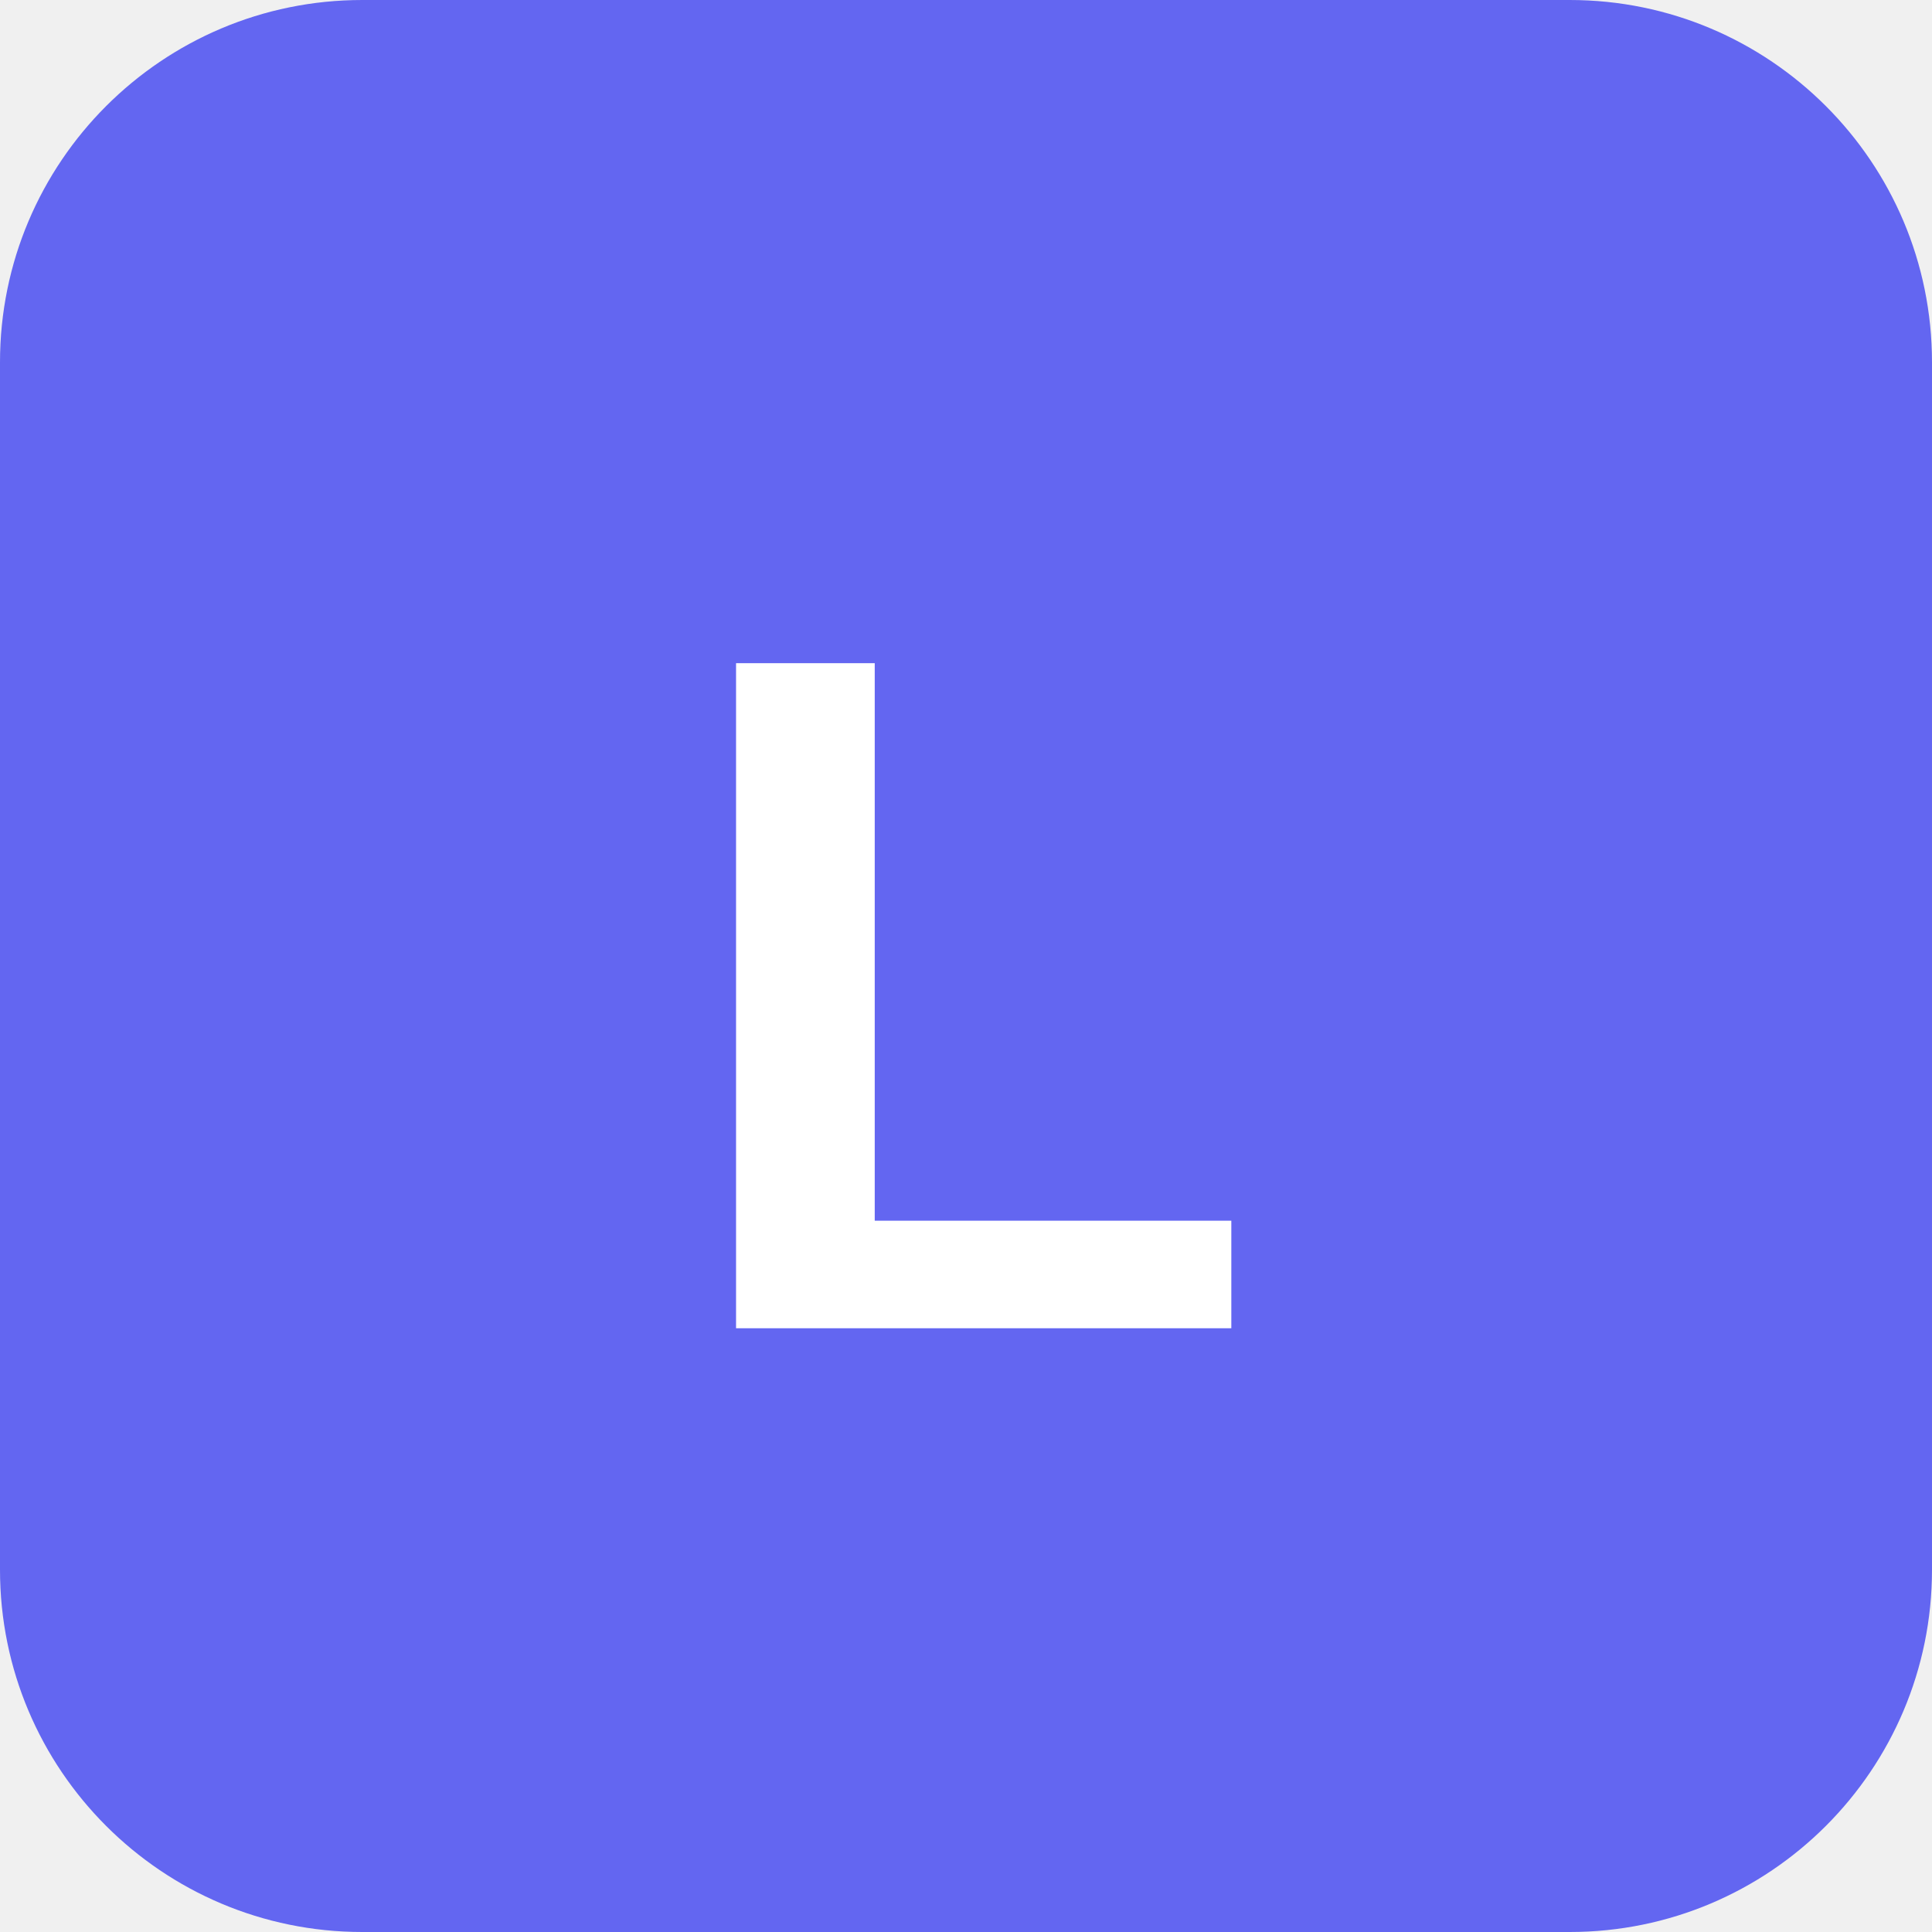
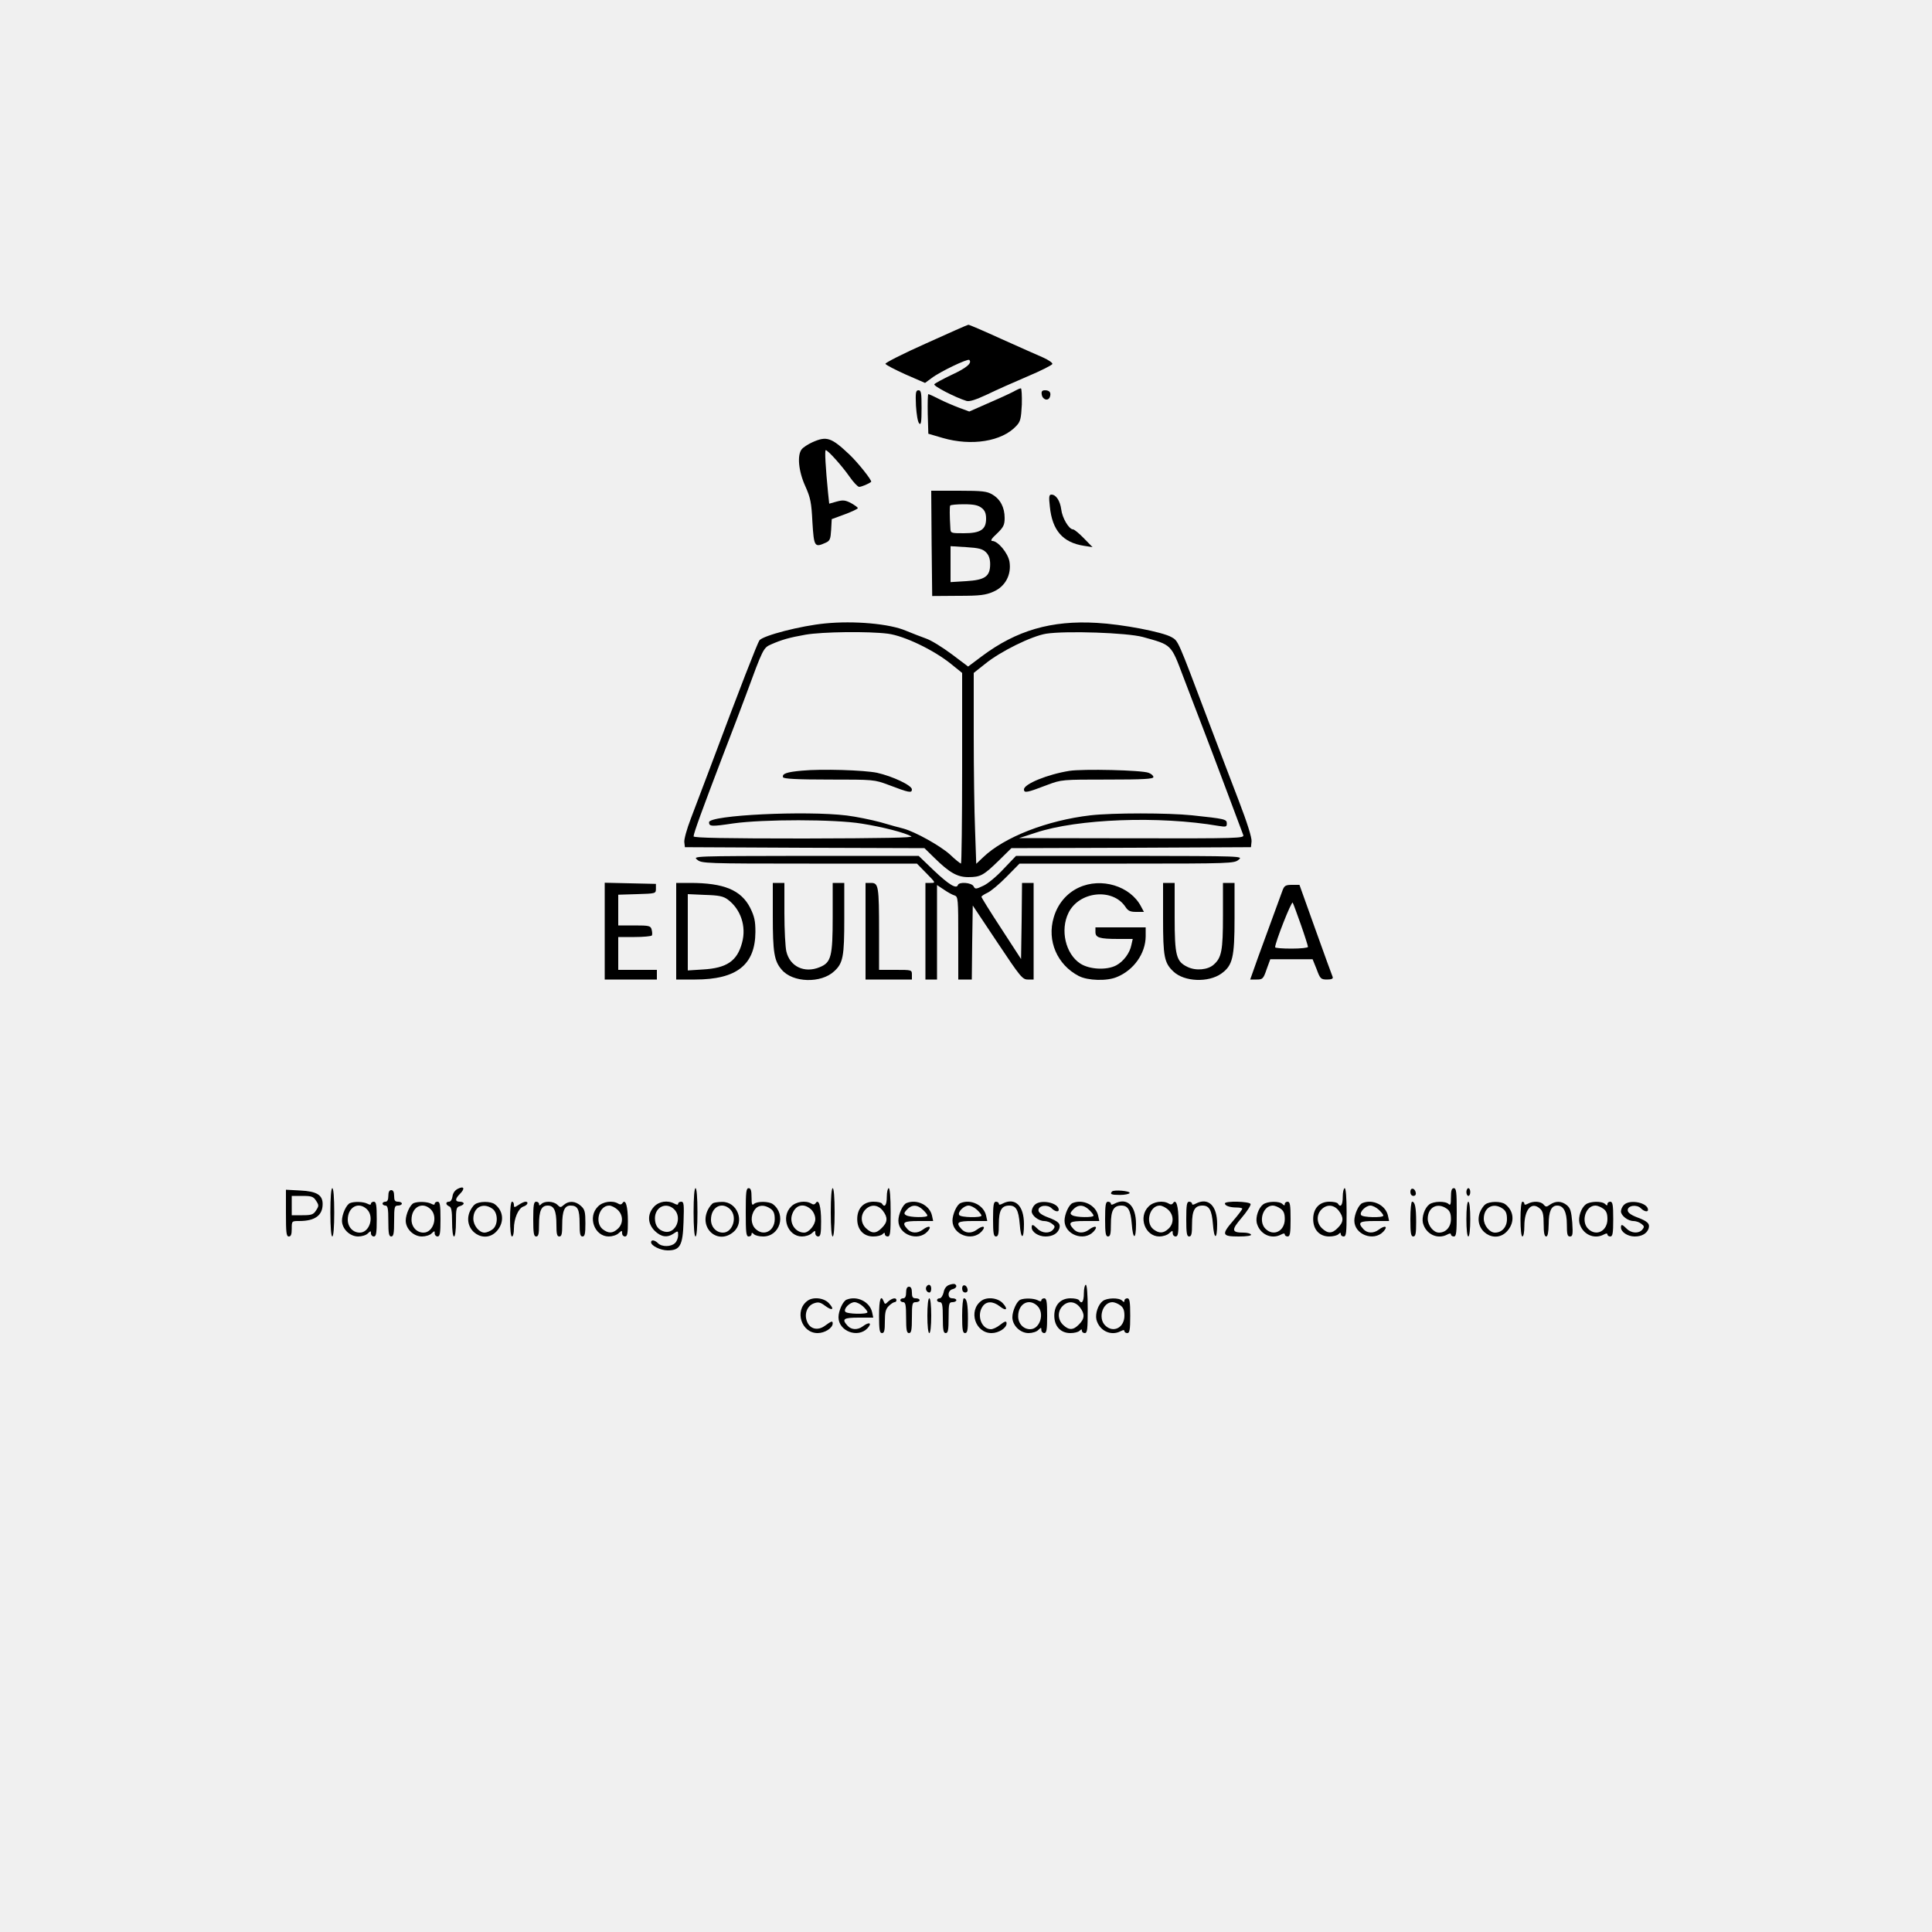
- <svg xmlns="http://www.w3.org/2000/svg" viewBox="0 0 32 32">
-   <rect width="32" height="32" rx="6" fill="#6366F1" />
-   <text x="16" y="22" font-family="Arial" font-size="16" font-weight="bold" fill="white" text-anchor="middle">L</text>
+ <svg xmlns="http://www.w3.org/2000/svg" version="1.0" width="1000pt" height="1000pt" viewBox="0 0 1000 1000" preserveAspectRatio="xMidYMid meet">
+   <g transform="translate(0,1000) scale(0.1,-0.1)" fill="#000000" stroke="none">
+     <path d="M4792 8222 c-117 -52 -211 -100 -209 -105 2 -6 49 -30 104 -55 l101 -44 34 25 c41 32 187 102 195 94 16 -16 -15 -42 -91 -77 -46 -22 -87 -44 -90 -49 -6 -9 108 -68 166 -86 15 -5 47 5 107 33 47 23 142 65 210 94 69 29 126 58 128 64 2 6 -20 21 -49 34 -29 12 -126 56 -216 96 -90 41 -166 74 -170 73 -4 0 -103 -44 -220 -97z" />
+     <path d="M5255 7978 c-11 -7 -69 -34 -129 -60 l-109 -48 -54 20 c-29 11 -76 31 -103 45 -27 14 -52 25 -55 25 -3 0 -4 -46 -3 -102 l3 -103 75 -22 c149 -43 306 -18 380 62 22 23 25 37 29 111 1 46 -1 84 -5 84 -5 0 -18 -6 -29 -12z" />
+     <path d="M4741 7900 c3 -45 9 -84 17 -92 9 -9 12 7 12 80 0 78 -2 92 -16 92 -14 0 -16 -12 -13 -80z" />
+     <path d="M5392 7958 c4 -27 33 -36 42 -13 8 22 -1 35 -25 35 -15 0 -20 -6 -17 -22z" />
+     <path d="M4205 7711 c-22 -10 -47 -26 -55 -36 -25 -30 -17 -114 18 -191 27 -60 32 -85 37 -186 8 -129 11 -133 69 -107 22 10 25 19 28 67 l3 55 68 25 c37 14 67 28 67 32 0 4 -16 15 -35 26 -29 15 -41 17 -74 8 l-39 -11 -6 56 c-13 132 -18 221 -12 221 11 0 84 -81 123 -137 20 -29 43 -53 50 -53 12 0 50 16 62 26 6 6 -67 98 -111 140 -95 90 -119 98 -193 65z" />
+     <path d="M4822 7188 l3 -273 135 1 c115 0 142 4 183 22 61 27 93 88 82 155 -8 45 -60 107 -89 107 -11 0 -4 13 24 38 34 33 40 45 40 81 0 54 -22 97 -63 121 -28 17 -51 20 -175 20 l-142 0 2 -272z m259 183 c17 -13 23 -29 23 -56 0 -56 -29 -75 -115 -75 -68 0 -69 0 -70 28 -4 64 -4 107 -1 115 2 4 34 7 71 7 52 0 74 -5 92 -19z m22 -229 c15 -15 22 -34 22 -62 0 -64 -27 -82 -124 -88 l-81 -5 0 93 0 93 81 -5 c65 -4 84 -9 102 -26z" />
+     <path d="M5434 7378 c12 -123 67 -186 176 -203 l45 -7 -45 46 c-24 25 -50 46 -56 46 -21 0 -56 59 -61 103 -6 45 -27 77 -51 77 -12 0 -14 -11 -8 -62z" />
+     <path d="M4270 6773 c-125 -12 -318 -62 -339 -87 -9 -11 -101 -246 -256 -661 -35 -93 -80 -212 -100 -264 -20 -52 -35 -106 -33 -120 l3 -26 620 -3 620 -2 50 -49 c79 -78 120 -101 177 -101 63 0 79 9 158 86 l65 64 620 2 620 3 3 30 c2 19 -23 98 -66 210 -38 99 -111 290 -162 425 -155 411 -151 402 -186 422 -46 27 -256 67 -387 74 -235 14 -416 -39 -594 -172 l-72 -54 -85 64 c-47 35 -106 72 -133 81 -26 9 -73 28 -103 40 -85 37 -271 53 -420 38z m326 -53 c84 -11 237 -84 327 -157 l57 -46 0 -494 c0 -271 -3 -493 -6 -493 -3 0 -30 21 -58 48 -52 46 -178 116 -239 133 -18 4 -71 19 -119 33 -48 13 -127 29 -175 35 -212 26 -713 2 -713 -35 0 -22 12 -23 125 -6 156 22 525 22 665 -1 108 -17 224 -47 257 -66 13 -7 -146 -10 -554 -11 -404 0 -573 3 -573 11 0 16 47 144 150 414 51 132 105 274 120 315 90 245 91 247 132 265 55 24 93 35 178 50 88 15 325 18 426 5z m1319 -17 c151 -42 145 -35 210 -207 31 -83 77 -200 100 -261 23 -60 79 -207 123 -325 44 -118 84 -223 87 -232 7 -17 -24 -18 -576 -17 l-584 1 86 28 c216 72 639 88 947 35 38 -6 42 -5 42 13 0 22 -11 24 -180 42 -125 13 -411 13 -525 0 -225 -26 -448 -113 -556 -217 l-36 -34 -6 173 c-4 95 -7 317 -7 494 l0 321 58 46 c79 65 242 145 317 157 104 16 419 5 500 -17z" />
+     <path d="M4150 6011 c-79 -7 -103 -16 -97 -34 2 -8 73 -12 238 -12 233 0 234 0 309 -28 105 -40 120 -43 120 -23 0 21 -100 68 -180 86 -67 14 -287 21 -390 11z" />
+     <path d="M5535 6010 c-113 -18 -235 -68 -235 -96 0 -20 16 -17 120 23 75 28 76 28 313 28 185 0 237 3 237 13 0 7 -11 17 -25 22 -36 14 -339 21 -410 10z" />
+     <path d="M3609 5550 c22 -19 41 -20 580 -20 l557 0 49 -50 c48 -49 49 -50 22 -50 l-27 0 0 -250 0 -250 30 0 30 0 0 245 0 244 36 -24 c19 -13 44 -27 55 -30 18 -6 19 -18 19 -221 l0 -214 35 0 35 0 2 191 3 192 128 -192 c118 -177 129 -191 157 -191 l30 0 0 250 0 250 -30 0 -30 0 -2 -197 -3 -197 -102 157 c-57 87 -103 161 -103 165 0 4 14 13 31 21 16 7 61 44 98 82 l68 69 555 0 c538 0 557 1 579 20 24 19 22 19 -564 20 l-588 0 -65 -68 c-35 -38 -82 -77 -105 -87 -38 -18 -42 -18 -50 -2 -11 19 -75 24 -81 6 -7 -22 -47 2 -125 76 l-78 75 -585 0 c-583 -1 -585 -1 -561 -20z" />
+     <path d="M3130 5180 l0 -250 135 0 135 0 0 25 0 25 -100 0 -100 0 0 85 0 85 84 0 c47 0 87 4 90 8 3 5 2 18 -1 30 -5 20 -12 22 -89 22 l-84 0 0 80 0 79 98 3 c96 3 97 3 97 28 l0 25 -132 3 -133 3 0 -251z" />
+     <path d="M3500 5180 l0 -250 98 0 c215 0 311 76 312 246 0 57 -5 80 -27 125 -47 92 -136 129 -310 129 l-73 0 0 -250z m267 164 c67 -50 97 -139 74 -223 -25 -95 -79 -132 -203 -139 l-78 -5 0 198 0 197 89 -4 c72 -2 95 -7 118 -24z" />
+     <path d="M4000 5258 c0 -187 7 -232 46 -277 57 -68 204 -72 272 -8 46 42 52 77 52 273 l0 184 -30 0 -30 0 0 -175 c0 -206 -8 -237 -67 -261 -79 -33 -155 3 -173 82 -5 21 -10 110 -10 197 l0 157 -30 0 -30 0 0 -172z" />
+     <path d="M4480 5180 l0 -250 120 0 120 0 0 25 c0 25 -1 25 -85 25 l-85 0 0 194 c0 239 -3 256 -41 256 l-29 0 0 -250z" />
+     <path d="M5584 5406 c-63 -29 -110 -85 -130 -155 -36 -120 18 -245 130 -303 47 -24 146 -27 197 -5 88 36 148 122 149 210 l0 47 -130 0 -130 0 0 -24 c0 -29 20 -36 119 -36 l74 0 -7 -31 c-8 -42 -41 -86 -79 -106 -50 -26 -139 -21 -186 10 -76 50 -104 173 -61 261 54 113 230 132 296 31 13 -20 25 -25 55 -25 l40 0 -15 28 c-55 106 -206 152 -322 98z" />
+     <path d="M6020 5246 c0 -198 6 -230 54 -275 56 -53 181 -58 248 -10 58 42 68 82 68 287 l0 182 -30 0 -30 0 0 -170 c0 -180 -7 -217 -48 -253 -30 -27 -92 -33 -135 -12 -59 28 -67 58 -67 259 l0 176 -30 0 -30 0 0 -184z" />
+     <path d="M6639 5393 c-11 -29 -59 -161 -128 -350 l-40 -113 33 0 c31 0 35 3 52 53 l19 52 110 0 109 0 21 -52 c18 -49 22 -53 54 -53 22 0 32 4 29 13 -3 6 -43 117 -89 245 l-83 232 -38 0 c-33 0 -40 -4 -49 -27z m95 -181 c20 -57 36 -108 36 -113 0 -5 -38 -9 -85 -9 -47 0 -85 3 -85 7 0 25 85 241 91 231 4 -7 23 -60 43 -116z" />
+     <path d="M2370 3847 c-16 -8 -26 -23 -28 -40 -2 -15 -9 -27 -18 -27 -19 0 -18 -16 1 -24 11 -4 15 -23 15 -81 0 -43 4 -75 10 -75 6 0 10 32 10 76 0 67 2 76 20 81 11 3 20 9 20 14 0 5 -9 9 -20 9 -26 0 -25 15 1 41 27 27 21 42 -11 26z" />
+     <path d="M1710 3725 c0 -77 4 -125 10 -125 6 0 10 48 10 125 0 77 -4 125 -10 125 -6 0 -10 -48 -10 -125z" />
+     <path d="M3590 3725 c0 -77 4 -125 10 -125 6 0 10 48 10 125 0 77 -4 125 -10 125 -6 0 -10 -48 -10 -125z" />
+     <path d="M3860 3725 c0 -104 2 -125 15 -125 8 0 15 5 15 12 0 9 3 9 12 0 7 -7 28 -12 48 -12 87 0 121 113 51 167 -21 16 -84 16 -99 1 -9 -9 -12 -2 -12 35 0 35 -4 47 -15 47 -13 0 -15 -21 -15 -125z m128 19 c16 -11 22 -25 22 -54 0 -62 -58 -92 -100 -50 -24 24 -26 67 -4 98 18 26 50 28 82 6z" />
+     <path d="M4300 3725 c0 -77 4 -125 10 -125 6 0 10 48 10 125 0 77 -4 125 -10 125 -6 0 -10 -48 -10 -125z" />
+     <path d="M4590 3805 c0 -42 -11 -58 -25 -35 -3 6 -23 10 -44 10 -52 0 -84 -35 -84 -90 0 -55 33 -90 83 -90 20 0 41 5 48 12 9 9 12 9 12 0 0 -7 7 -12 15 -12 13 0 15 21 15 125 0 77 -4 125 -10 125 -5 0 -10 -20 -10 -45z m-21 -71 c27 -35 26 -59 -4 -89 -30 -31 -52 -31 -82 -3 -29 27 -30 71 -3 98 28 28 64 25 89 -6z" />
+     <path d="M6950 3805 c0 -42 -11 -58 -25 -35 -3 6 -23 10 -44 10 -52 0 -84 -35 -84 -90 0 -55 33 -90 83 -90 20 0 41 5 48 12 9 9 12 9 12 0 0 -7 7 -12 15 -12 13 0 15 21 15 125 0 77 -4 125 -10 125 -5 0 -10 -20 -10 -45z m-21 -71 c27 -35 26 -59 -4 -89 -30 -31 -52 -31 -82 -3 -29 27 -30 71 -3 98 28 28 64 25 89 -6z" />
+     <path d="M7300 3831 c0 -12 6 -21 16 -21 9 0 14 7 12 17 -5 25 -28 28 -28 4z" />
+     <path d="M7510 3803 c0 -37 -3 -44 -12 -35 -16 16 -78 15 -100 -2 -24 -18 -40 -65 -33 -96 15 -58 75 -87 126 -60 13 7 19 7 19 0 0 -5 7 -10 15 -10 13 0 15 21 15 125 0 104 -2 125 -15 125 -11 0 -15 -12 -15 -47z m-22 -59 c16 -11 22 -25 22 -54 0 -41 -26 -70 -62 -70 -28 0 -58 37 -58 72 0 59 50 86 98 52z" />
+     <path d="M7590 3830 c0 -11 5 -20 10 -20 6 0 10 9 10 20 0 11 -4 20 -10 20 -5 0 -10 -9 -10 -20z" />
+     <path d="M1480 3721 c0 -101 2 -121 15 -121 11 0 15 11 15 40 0 40 0 40 39 40 81 0 121 29 121 88 0 47 -31 66 -116 70 l-74 4 0 -121z m156 64 c15 -23 15 -27 0 -50 -14 -22 -24 -25 -71 -25 l-55 0 0 50 0 50 55 0 c47 0 57 -3 71 -25z" />
+     <path d="M2010 3810 c0 -20 -5 -30 -15 -30 -8 0 -15 -4 -15 -10 0 -5 7 -10 15 -10 12 0 15 -16 15 -80 0 -64 3 -80 15 -80 12 0 15 16 15 80 0 73 2 80 20 80 11 0 20 5 20 10 0 6 -9 10 -20 10 -16 0 -20 7 -20 30 0 20 -5 30 -15 30 -10 0 -15 -10 -15 -30z" />
+     <path d="M5756 3833 c-13 -14 -4 -18 41 -18 25 0 48 5 50 10 3 11 -81 18 -91 8z" />
+     <path d="M1812 3773 c-19 -7 -42 -58 -42 -91 0 -42 40 -82 84 -82 19 0 42 7 50 16 15 14 16 14 16 0 0 -9 7 -16 15 -16 12 0 15 17 15 90 0 73 -3 90 -15 90 -8 0 -15 -5 -15 -10 0 -7 -6 -7 -19 0 -20 10 -66 12 -89 3z m88 -33 c38 -38 13 -120 -38 -120 -35 0 -62 29 -62 67 0 66 57 96 100 53z" />
+     <path d="M2142 3773 c-19 -7 -42 -58 -42 -91 0 -42 40 -82 84 -82 19 0 42 7 50 16 15 14 16 14 16 0 0 -9 7 -16 15 -16 12 0 15 17 15 90 0 73 -3 90 -15 90 -8 0 -15 -5 -15 -10 0 -7 -6 -7 -19 0 -20 10 -66 12 -89 3z m88 -33 c38 -38 13 -120 -38 -120 -35 0 -62 29 -62 67 0 66 57 96 100 53z" />
+     <path d="M2458 3766 c-10 -7 -22 -26 -28 -41 -36 -95 80 -171 144 -94 37 44 32 102 -13 136 -21 16 -82 16 -103 -1z m90 -22 c31 -21 31 -87 0 -108 -12 -9 -30 -16 -40 -16 -28 0 -58 37 -58 72 0 59 50 86 98 52z" />
+     <path d="M2640 3690 c0 -53 4 -90 10 -90 6 0 10 18 10 40 0 53 23 106 49 115 22 7 29 25 11 25 -6 0 -22 -7 -35 -16 -23 -15 -25 -15 -25 0 0 9 -4 16 -10 16 -6 0 -10 -37 -10 -90z" />
+     <path d="M2760 3690 c0 -73 3 -90 15 -90 12 0 15 13 15 61 0 72 12 99 45 99 33 0 45 -27 45 -99 0 -48 3 -61 15 -61 12 0 15 13 15 61 0 71 12 99 43 99 37 0 47 -19 47 -92 0 -54 3 -68 15 -68 12 0 15 14 15 68 0 59 -3 72 -23 90 -28 26 -63 28 -88 6 -17 -15 -19 -15 -34 0 -19 19 -66 21 -83 4 -9 -9 -12 -9 -12 0 0 7 -7 12 -15 12 -12 0 -15 -17 -15 -90z" />
+     <path d="M3095 3755 c-55 -54 -18 -155 56 -155 18 0 41 7 51 17 17 15 18 15 18 0 0 -10 7 -17 15 -17 12 0 15 15 15 78 0 77 -12 119 -28 95 -5 -8 -13 -9 -22 -3 -29 18 -80 11 -105 -15z m102 -17 c29 -27 30 -71 1 -98 -27 -25 -49 -25 -79 -2 -42 35 -18 122 34 122 12 0 31 -10 44 -22z" />
+     <path d="M3385 3754 c-35 -38 -34 -87 4 -125 33 -32 65 -37 99 -13 21 14 22 14 22 -10 0 -13 -7 -32 -16 -40 -20 -20 -68 -21 -88 -1 -17 17 -36 20 -36 5 0 -18 49 -42 86 -42 64 0 78 25 82 147 3 91 2 105 -12 105 -9 0 -16 -5 -16 -10 0 -7 -6 -7 -19 0 -36 19 -80 12 -106 -16z m105 -14 c43 -43 7 -128 -50 -115 -33 8 -50 32 -50 69 0 59 59 87 100 46z" />
+     <path d="M3692 3773 c-7 -3 -19 -18 -27 -33 -50 -97 51 -186 132 -116 60 52 19 157 -60 155 -18 0 -38 -3 -45 -6z m88 -33 c38 -38 13 -120 -38 -120 -35 0 -62 29 -62 67 0 66 57 96 100 53z" />
+     <path d="M4095 3755 c-55 -54 -18 -155 56 -155 18 0 41 7 51 17 17 15 18 15 18 0 0 -10 7 -17 15 -17 12 0 15 15 15 78 0 77 -12 119 -28 95 -5 -8 -13 -9 -22 -3 -29 18 -80 11 -105 -15z m103 -15 c13 -12 22 -33 22 -50 0 -30 -33 -70 -58 -70 -46 0 -79 51 -61 97 18 48 60 57 97 23z" />
+     <path d="M4692 3773 c-19 -7 -42 -58 -42 -91 0 -72 100 -110 150 -57 26 28 9 35 -24 10 -27 -20 -59 -19 -79 3 -32 35 -21 42 58 42 l75 0 -6 28 c-12 54 -78 87 -132 65z m85 -35 c13 -12 23 -25 23 -30 0 -11 -91 -10 -110 2 -12 7 -12 12 4 29 25 27 54 27 83 -1z" />
+     <path d="M4972 3773 c-19 -7 -42 -58 -42 -91 0 -72 100 -110 150 -57 26 28 9 35 -24 10 -27 -20 -59 -19 -79 3 -32 35 -21 42 58 42 l75 0 -6 28 c-12 54 -78 87 -132 65z m85 -35 c13 -12 23 -25 23 -30 0 -12 -108 -10 -115 3 -10 15 24 49 48 49 12 0 31 -10 44 -22z" />
+     <path d="M5140 3690 c0 -73 3 -90 15 -90 12 0 15 14 15 64 0 71 14 96 54 96 35 0 48 -23 54 -95 6 -83 22 -84 22 -1 0 96 -46 140 -111 106 -13 -7 -19 -7 -19 0 0 5 -7 10 -15 10 -12 0 -15 -17 -15 -90z" />
+     <path d="M5356 3764 c-9 -8 -16 -24 -16 -34 0 -22 36 -50 65 -50 12 0 30 -6 40 -14 16 -12 17 -16 6 -30 -18 -22 -57 -20 -81 4 -23 23 -30 25 -30 7 0 -24 35 -47 71 -47 37 0 63 15 72 41 8 25 -5 38 -59 58 -34 13 -49 25 -49 37 0 25 47 31 68 10 17 -17 37 -21 37 -8 0 37 -94 56 -124 26z" />
+     <path d="M5552 3773 c-19 -7 -42 -58 -42 -91 0 -72 100 -110 150 -57 26 28 9 35 -24 10 -27 -20 -59 -19 -79 3 -32 35 -21 42 58 42 l75 0 -6 28 c-12 54 -78 87 -132 65z m85 -35 c13 -12 23 -25 23 -30 0 -11 -91 -10 -110 2 -12 7 -12 12 4 29 25 27 54 27 83 -1z" />
+     <path d="M5720 3690 c0 -73 3 -90 15 -90 12 0 15 14 15 64 0 71 14 96 54 96 35 0 48 -23 54 -95 6 -83 22 -84 22 -1 0 96 -46 140 -111 106 -13 -7 -19 -7 -19 0 0 5 -7 10 -15 10 -12 0 -15 -17 -15 -90z" />
+     <path d="M5945 3755 c-55 -54 -18 -155 56 -155 18 0 41 7 51 17 17 15 18 15 18 0 0 -10 7 -17 15 -17 12 0 15 15 15 78 0 77 -12 119 -28 95 -5 -8 -13 -9 -22 -3 -29 18 -80 11 -105 -15z m102 -17 c29 -27 30 -71 1 -98 -27 -25 -49 -25 -79 -2 -42 35 -18 122 34 122 12 0 31 -10 44 -22z" />
+     <path d="M6140 3690 c0 -73 3 -90 15 -90 12 0 15 14 15 64 0 71 14 96 54 96 35 0 48 -23 54 -95 6 -83 22 -84 22 -1 0 96 -46 140 -111 106 -13 -7 -19 -7 -19 0 0 5 -7 10 -15 10 -12 0 -15 -17 -15 -90z" />
+     <path d="M6340 3771 c0 -12 26 -21 61 -21 16 0 29 -3 29 -6 0 -4 -20 -31 -45 -60 -64 -74 -61 -84 26 -84 44 0 68 4 64 10 -3 6 -21 10 -38 10 -63 0 -65 13 -10 77 27 32 48 64 46 71 -5 14 -133 17 -133 3z" />
+     <path d="M6538 3766 c-24 -18 -40 -65 -33 -96 15 -58 75 -87 126 -60 13 7 19 7 19 0 0 -5 7 -10 15 -10 12 0 15 17 15 90 0 73 -3 90 -15 90 -8 0 -15 -5 -15 -12 0 -9 -3 -9 -12 0 -16 16 -78 15 -100 -2z m90 -22 c16 -11 22 -25 22 -54 0 -62 -58 -92 -100 -50 -38 38 -13 120 38 120 10 0 28 -7 40 -16z" />
+     <path d="M7052 3773 c-19 -7 -42 -58 -42 -91 0 -72 100 -110 150 -57 26 28 9 35 -24 10 -27 -20 -59 -19 -79 3 -32 35 -21 42 58 42 l75 0 -6 28 c-12 54 -78 87 -132 65z m85 -35 c13 -12 23 -25 23 -30 0 -12 -108 -10 -115 3 -10 15 24 49 48 49 12 0 31 -10 44 -22z" />
+     <path d="M7300 3690 c0 -73 3 -90 15 -90 12 0 15 15 15 74 0 77 -6 106 -21 106 -5 0 -9 -40 -9 -90z" />
+     <path d="M7590 3690 c0 -53 4 -90 10 -90 6 0 10 37 10 90 0 53 -4 90 -10 90 -6 0 -10 -37 -10 -90z" />
+     <path d="M7688 3766 c-10 -7 -22 -26 -28 -41 -36 -95 80 -171 144 -94 37 44 32 102 -13 136 -21 16 -82 16 -103 -1z m90 -22 c16 -11 22 -25 22 -54 0 -41 -26 -70 -62 -70 -28 0 -58 37 -58 72 0 59 50 86 98 52z" />
+     <path d="M7870 3690 c0 -53 4 -90 10 -90 6 0 10 24 10 53 0 88 38 130 81 91 15 -13 19 -31 19 -81 0 -44 4 -63 13 -63 8 0 12 20 13 64 0 67 14 96 44 96 33 0 50 -33 50 -98 0 -51 3 -62 16 -62 14 0 16 10 12 72 -5 59 -10 75 -28 90 -27 22 -58 23 -87 3 -18 -13 -22 -13 -33 0 -14 17 -53 20 -81 5 -13 -7 -19 -7 -19 0 0 5 -4 10 -10 10 -6 0 -10 -37 -10 -90z" />
+     <path d="M8208 3766 c-24 -18 -40 -65 -33 -96 15 -58 75 -87 126 -60 13 7 19 7 19 0 0 -5 7 -10 15 -10 12 0 15 17 15 90 0 73 -3 90 -15 90 -8 0 -15 -5 -15 -12 0 -9 -3 -9 -12 0 -16 16 -78 15 -100 -2z m90 -22 c16 -11 22 -25 22 -54 0 -62 -58 -92 -100 -50 -38 38 -13 120 38 120 10 0 28 -7 40 -16z" />
+     <path d="M8406 3764 c-9 -8 -16 -24 -16 -34 0 -22 36 -50 65 -50 12 0 30 -6 40 -14 16 -12 17 -16 6 -30 -18 -22 -57 -20 -81 4 -23 23 -30 25 -30 7 0 -24 35 -47 71 -47 37 0 63 15 72 41 8 25 -5 38 -59 58 -34 13 -49 25 -49 37 0 25 47 31 68 10 17 -17 37 -21 37 -8 0 37 -94 56 -124 26z" />
+     <path d="M4912 3349 c-14 -5 -25 -20 -28 -39 -4 -16 -13 -30 -20 -30 -8 0 -14 -4 -14 -10 0 -5 7 -10 15 -10 12 0 15 -16 15 -80 0 -64 3 -80 15 -80 12 0 15 16 15 80 0 73 2 80 20 80 11 0 20 5 20 10 0 6 -9 10 -20 10 -14 0 -20 7 -20 21 0 12 8 23 20 26 20 5 26 18 13 26 -5 3 -18 1 -31 -4z" />
+     <path d="M4795 3340 c-7 -12 2 -30 16 -30 5 0 9 9 9 20 0 21 -15 27 -25 10z" />
+     <path d="M4980 3331 c0 -12 6 -21 16 -21 9 0 14 7 12 17 -5 25 -28 28 -28 4z" />
+     <path d="M5610 3305 c0 -42 -11 -58 -25 -35 -3 6 -23 10 -44 10 -52 0 -84 -35 -84 -90 0 -55 33 -90 83 -90 20 0 41 5 48 12 9 9 12 9 12 0 0 -7 7 -12 15 -12 13 0 15 21 15 125 0 77 -4 125 -10 125 -5 0 -10 -20 -10 -45z m-21 -71 c27 -35 26 -59 -4 -89 -30 -31 -52 -31 -82 -3 -29 27 -30 71 -3 98 28 28 64 25 89 -6z" />
+     <path d="M4690 3310 c0 -20 -5 -30 -15 -30 -8 0 -15 -4 -15 -10 0 -5 7 -10 15 -10 12 0 15 -16 15 -80 0 -64 3 -80 15 -80 12 0 15 16 15 80 0 73 2 80 20 80 11 0 20 5 20 10 0 6 -9 10 -20 10 -16 0 -20 7 -20 30 0 20 -5 30 -15 30 -10 0 -15 -10 -15 -30z" />
+     <path d="M4178 3266 c-67 -51 -30 -166 54 -166 37 0 78 26 78 50 0 15 -7 12 -40 -12 -38 -28 -80 -17 -94 25 -14 38 3 79 37 91 22 8 33 6 58 -13 38 -28 50 -19 19 14 -26 28 -83 34 -112 11z" />
+     <path d="M4382 3273 c-19 -7 -42 -58 -42 -91 0 -72 100 -110 150 -57 26 28 9 35 -24 10 -27 -20 -59 -19 -79 3 -32 35 -21 42 58 42 l75 0 -6 28 c-12 54 -78 87 -132 65z m85 -35 c13 -12 23 -25 23 -30 0 -12 -108 -10 -115 3 -10 15 24 49 48 49 12 0 31 -10 44 -22z" />
+     <path d="M4550 3190 c0 -73 3 -90 15 -90 12 0 15 13 15 60 0 47 4 64 20 80 11 11 25 20 30 20 6 0 10 5 10 10 0 15 -21 12 -42 -6 -16 -16 -18 -16 -24 0 -15 38 -24 10 -24 -74z" />
+     <path d="M4800 3190 c0 -53 4 -90 10 -90 6 0 10 37 10 90 0 53 -4 90 -10 90 -6 0 -10 -37 -10 -90z" />
+     <path d="M4980 3190 c0 -73 3 -90 15 -90 12 0 15 15 15 74 0 77 -6 106 -21 106 -5 0 -9 -40 -9 -90z" />
+     <path d="M5078 3266 c-67 -51 -30 -166 54 -166 37 0 78 26 78 50 0 15 -9 12 -37 -10 -14 -11 -34 -20 -44 -20 -49 0 -75 72 -43 118 19 28 53 28 88 1 35 -28 46 -16 16 16 -26 28 -83 34 -112 11z" />
+     <path d="M5282 3273 c-19 -7 -42 -58 -42 -91 0 -42 40 -82 84 -82 19 0 42 7 50 16 15 14 16 14 16 0 0 -9 7 -16 15 -16 12 0 15 17 15 90 0 73 -3 90 -15 90 -8 0 -15 -5 -15 -10 0 -7 -6 -7 -19 0 -20 10 -66 12 -89 3z m88 -33 c38 -38 13 -120 -38 -120 -35 0 -62 29 -62 67 0 66 57 96 100 53z" />
+     <path d="M5708 3266 c-24 -18 -40 -65 -33 -96 15 -58 75 -87 126 -60 13 7 19 7 19 0 0 -5 7 -10 15 -10 12 0 15 17 15 90 0 73 -3 90 -15 90 -8 0 -15 -5 -15 -12 0 -9 -3 -9 -12 0 -16 16 -78 15 -100 -2z m90 -22 c16 -11 22 -25 22 -54 0 -62 -58 -92 -100 -50 -38 38 -13 120 38 120 10 0 28 -7 40 -16z" />
+   </g>
</svg>
